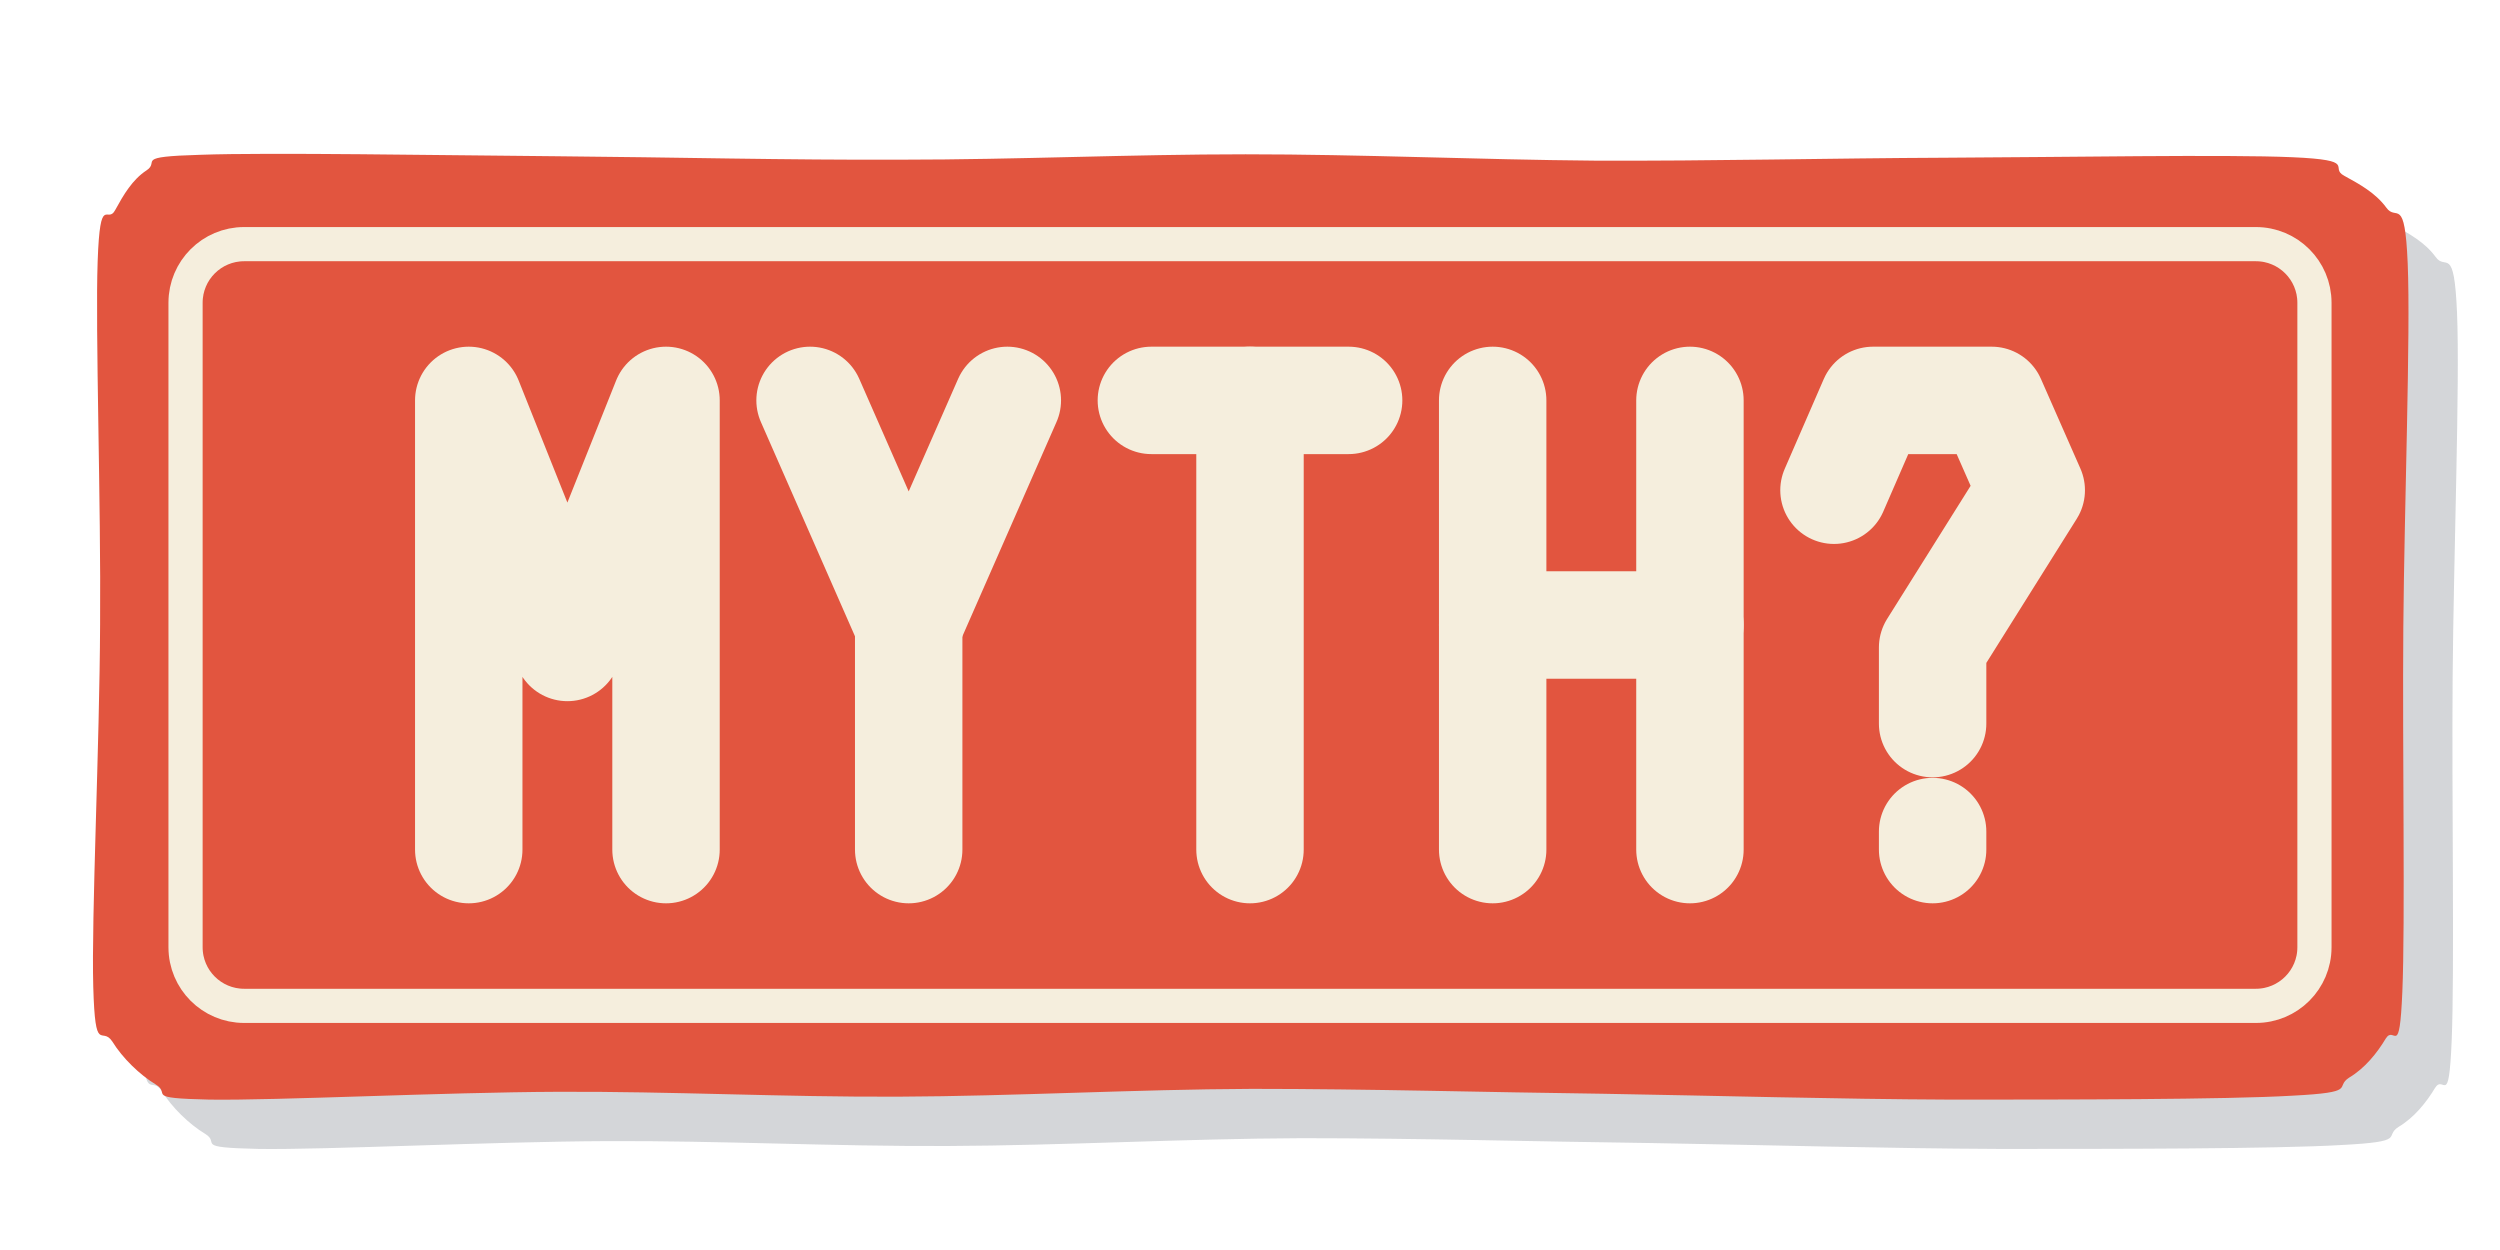
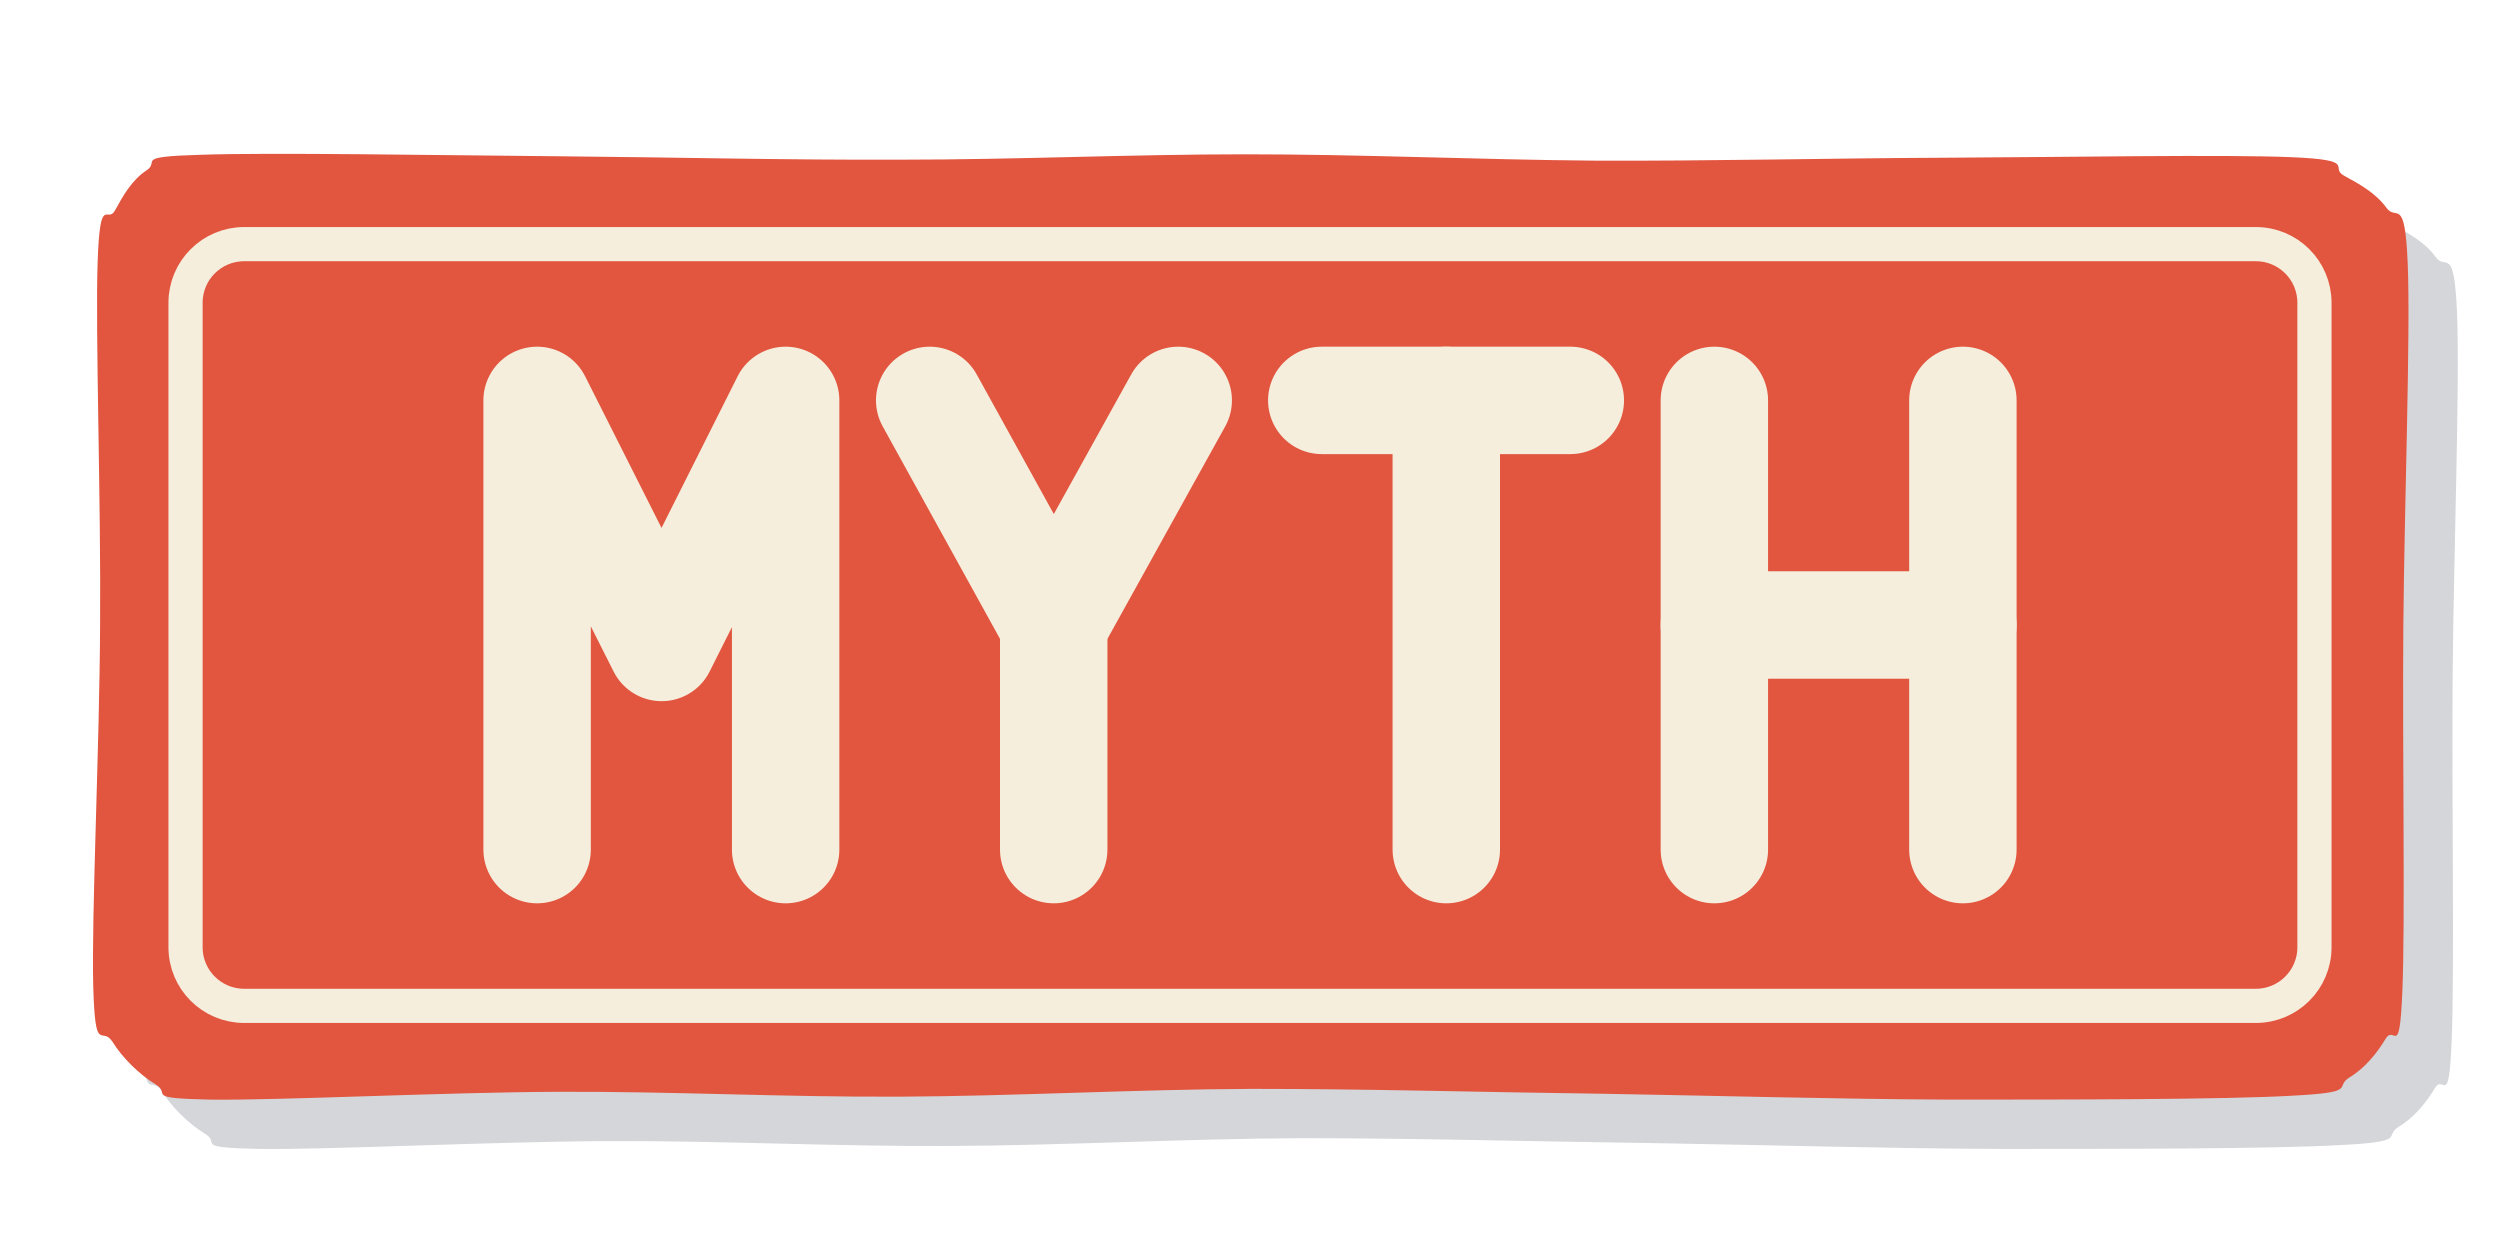
<svg xmlns="http://www.w3.org/2000/svg" width="512" height="256" viewBox="0 0 512 256">
  <g opacity="0.2" transform="translate(10.1 10.1)">
    <path d="M 41.1 31.7 C 55.1 31.2 90.1 31.8 114 32 C 138 32.2 161.1 32.8 184.7 32.7 C 208.2 32.7 231.5 31.6 255.1 31.6 C 278.8 31.6 302.7 32.7 326.6 32.9 C 350.6 33 374.8 32.4 398.6 32.3 C 422.4 32.2 456 31.6 469.5 32.2 C 483.1 32.8 476.9 34.3 480.1 36 C 483.2 37.7 486.5 39.5 488.7 42.5 C 490.8 45.5 492.5 39.7 493.1 54 C 493.7 68.4 492.4 103.7 492.2 128.5 C 492 153.4 492.6 189.1 492 203.1 C 491.4 217.2 490.4 209.8 488.6 212.7 C 486.8 215.7 484.3 218.8 481.1 220.7 C 478 222.7 483.1 223.7 469.4 224.4 C 455.8 225.2 422.9 225.2 399.4 225.2 C 375.8 225.1 352 224.4 328.2 224 C 304.3 223.7 280.5 223 256.4 223 C 232.4 223.1 207.7 224.5 184 224.6 C 160.3 224.7 137.7 223.5 114.2 223.6 C 90.7 223.7 56.7 225.4 42.9 225.2 C 29.2 224.9 35.2 224.1 31.9 222.1 C 28.6 220.1 25.1 216.7 23 213.3 C 20.8 210 19.5 216.3 19.1 202.1 C 18.7 187.8 20.4 152.7 20.5 127.9 C 20.7 103.1 19.5 67.6 20 53.5 C 20.5 39.3 22 46.1 23.6 43 C 25.3 39.9 27.1 36.8 30 34.9 C 32.9 33 27.1 32.1 41.1 31.7 Z" fill="#26303F" />
    <rect x="38" y="50" width="436" height="156" rx="12" fill="none" stroke="#26303F" stroke-width="7" />
-     <path d="M 96 174 L 96 82 L 116.2 132.6 L 136.4 82 L 136.4 174" fill="none" stroke="#26303F" stroke-width="22" stroke-linecap="round" stroke-linejoin="round" />
-     <path d="M 165.9 82 L 186.1 128 L 206.3 82" fill="none" stroke="#26303F" stroke-width="22" stroke-linecap="round" stroke-linejoin="round" />
-     <path d="M 186.1 128 L 186.1 174" fill="none" stroke="#26303F" stroke-width="22" stroke-linecap="round" stroke-linejoin="round" />
-     <path d="M 235.8 82 L 276.2 82" fill="none" stroke="#26303F" stroke-width="22" stroke-linecap="round" stroke-linejoin="round" />
-     <path d="M 256 82 L 256 174" fill="none" stroke="#26303F" stroke-width="22" stroke-linecap="round" stroke-linejoin="round" />
-     <path d="M 305.7 82 L 305.7 174" fill="none" stroke="#26303F" stroke-width="22" stroke-linecap="round" stroke-linejoin="round" />
-     <path d="M 346.1 82 L 346.1 174" fill="none" stroke="#26303F" stroke-width="22" stroke-linecap="round" stroke-linejoin="round" />
-     <path d="M 305.7 128 L 346.1 128" fill="none" stroke="#26303F" stroke-width="22" stroke-linecap="round" stroke-linejoin="round" />
-     <path d="M 375.6 100.4 L 383.6 82 L 407.9 82 L 416 100.4 L 395.8 132.6 L 395.8 148.2" fill="none" stroke="#26303F" stroke-width="22" stroke-linecap="round" stroke-linejoin="round" />
-     <path d="M 395.8 170.3 L 395.8 174" fill="none" stroke="#26303F" stroke-width="22" stroke-linecap="round" stroke-linejoin="round" />
+     <path d="M 110 174 L 110 82 L 135.5 132.6 L 160.9 82 L 160.9 174" fill="none" stroke="#26303F" stroke-width="22" stroke-linecap="round" stroke-linejoin="round" />
+     <path d="M 190.4 82 L 215.8 128 L 241.3 82" fill="none" stroke="#26303F" stroke-width="22" stroke-linecap="round" stroke-linejoin="round" />
+     <path d="M 215.8 128 L 215.8 174" fill="none" stroke="#26303F" stroke-width="22" stroke-linecap="round" stroke-linejoin="round" />
+     <path d="M 270.7 82 L 321.6 82" fill="none" stroke="#26303F" stroke-width="22" stroke-linecap="round" stroke-linejoin="round" />
+     <path d="M 296.2 82 L 296.2 174" fill="none" stroke="#26303F" stroke-width="22" stroke-linecap="round" stroke-linejoin="round" />
+     <path d="M 351.1 82 L 351.1 174" fill="none" stroke="#26303F" stroke-width="22" stroke-linecap="round" stroke-linejoin="round" />
+     <path d="M 402 82 L 402 174" fill="none" stroke="#26303F" stroke-width="22" stroke-linecap="round" stroke-linejoin="round" />
+     <path d="M 351.1 128 L 402 128" fill="none" stroke="#26303F" stroke-width="22" stroke-linecap="round" stroke-linejoin="round" />
  </g>
  <g>
    <path d="M 41.1 31.7 C 55.1 31.2 90.1 31.8 114 32 C 138 32.2 161.1 32.8 184.7 32.7 C 208.2 32.7 231.5 31.6 255.1 31.6 C 278.8 31.6 302.7 32.7 326.6 32.9 C 350.6 33 374.8 32.4 398.6 32.3 C 422.4 32.2 456 31.6 469.5 32.2 C 483.1 32.8 476.9 34.3 480.1 36 C 483.2 37.7 486.5 39.5 488.7 42.5 C 490.8 45.5 492.5 39.7 493.1 54 C 493.7 68.4 492.4 103.7 492.2 128.5 C 492 153.4 492.6 189.1 492 203.1 C 491.4 217.2 490.4 209.8 488.6 212.7 C 486.8 215.7 484.3 218.8 481.1 220.7 C 478 222.7 483.1 223.7 469.4 224.4 C 455.8 225.2 422.9 225.2 399.4 225.2 C 375.8 225.1 352 224.4 328.2 224 C 304.3 223.7 280.5 223 256.4 223 C 232.4 223.1 207.7 224.5 184 224.6 C 160.3 224.7 137.7 223.5 114.2 223.6 C 90.7 223.7 56.7 225.4 42.9 225.2 C 29.2 224.9 35.2 224.1 31.9 222.1 C 28.6 220.1 25.1 216.7 23 213.3 C 20.8 210 19.5 216.3 19.1 202.1 C 18.7 187.8 20.4 152.7 20.5 127.9 C 20.7 103.1 19.5 67.6 20 53.5 C 20.5 39.3 22 46.1 23.6 43 C 25.3 39.9 27.1 36.8 30 34.9 C 32.9 33 27.1 32.1 41.1 31.7 Z" fill="#E2553F" />
    <rect x="38" y="50" width="436" height="156" rx="12" fill="none" stroke="#F5EEDD" stroke-width="7" />
-     <path d="M 96 174 L 96 82 L 116.2 132.6 L 136.4 82 L 136.4 174" fill="none" stroke="#F5EEDD" stroke-width="22" stroke-linecap="round" stroke-linejoin="round" />
-     <path d="M 165.9 82 L 186.1 128 L 206.3 82" fill="none" stroke="#F5EEDD" stroke-width="22" stroke-linecap="round" stroke-linejoin="round" />
-     <path d="M 186.1 128 L 186.1 174" fill="none" stroke="#F5EEDD" stroke-width="22" stroke-linecap="round" stroke-linejoin="round" />
-     <path d="M 235.8 82 L 276.2 82" fill="none" stroke="#F5EEDD" stroke-width="22" stroke-linecap="round" stroke-linejoin="round" />
-     <path d="M 256 82 L 256 174" fill="none" stroke="#F5EEDD" stroke-width="22" stroke-linecap="round" stroke-linejoin="round" />
-     <path d="M 305.7 82 L 305.7 174" fill="none" stroke="#F5EEDD" stroke-width="22" stroke-linecap="round" stroke-linejoin="round" />
-     <path d="M 346.1 82 L 346.1 174" fill="none" stroke="#F5EEDD" stroke-width="22" stroke-linecap="round" stroke-linejoin="round" />
-     <path d="M 305.7 128 L 346.1 128" fill="none" stroke="#F5EEDD" stroke-width="22" stroke-linecap="round" stroke-linejoin="round" />
-     <path d="M 375.6 100.4 L 383.6 82 L 407.9 82 L 416 100.4 L 395.8 132.6 L 395.8 148.2" fill="none" stroke="#F5EEDD" stroke-width="22" stroke-linecap="round" stroke-linejoin="round" />
-     <path d="M 395.8 170.3 L 395.8 174" fill="none" stroke="#F5EEDD" stroke-width="22" stroke-linecap="round" stroke-linejoin="round" />
+     <path d="M 110 174 L 110 82 L 135.5 132.6 L 160.9 82 L 160.9 174" fill="none" stroke="#F5EEDD" stroke-width="22" stroke-linecap="round" stroke-linejoin="round" />
+     <path d="M 190.4 82 L 215.8 128 L 241.3 82" fill="none" stroke="#F5EEDD" stroke-width="22" stroke-linecap="round" stroke-linejoin="round" />
+     <path d="M 215.8 128 L 215.8 174" fill="none" stroke="#F5EEDD" stroke-width="22" stroke-linecap="round" stroke-linejoin="round" />
+     <path d="M 270.7 82 L 321.6 82" fill="none" stroke="#F5EEDD" stroke-width="22" stroke-linecap="round" stroke-linejoin="round" />
+     <path d="M 296.2 82 L 296.2 174" fill="none" stroke="#F5EEDD" stroke-width="22" stroke-linecap="round" stroke-linejoin="round" />
+     <path d="M 351.1 82 L 351.1 174" fill="none" stroke="#F5EEDD" stroke-width="22" stroke-linecap="round" stroke-linejoin="round" />
+     <path d="M 402 82 L 402 174" fill="none" stroke="#F5EEDD" stroke-width="22" stroke-linecap="round" stroke-linejoin="round" />
+     <path d="M 351.1 128 L 402 128" fill="none" stroke="#F5EEDD" stroke-width="22" stroke-linecap="round" stroke-linejoin="round" />
  </g>
</svg>
